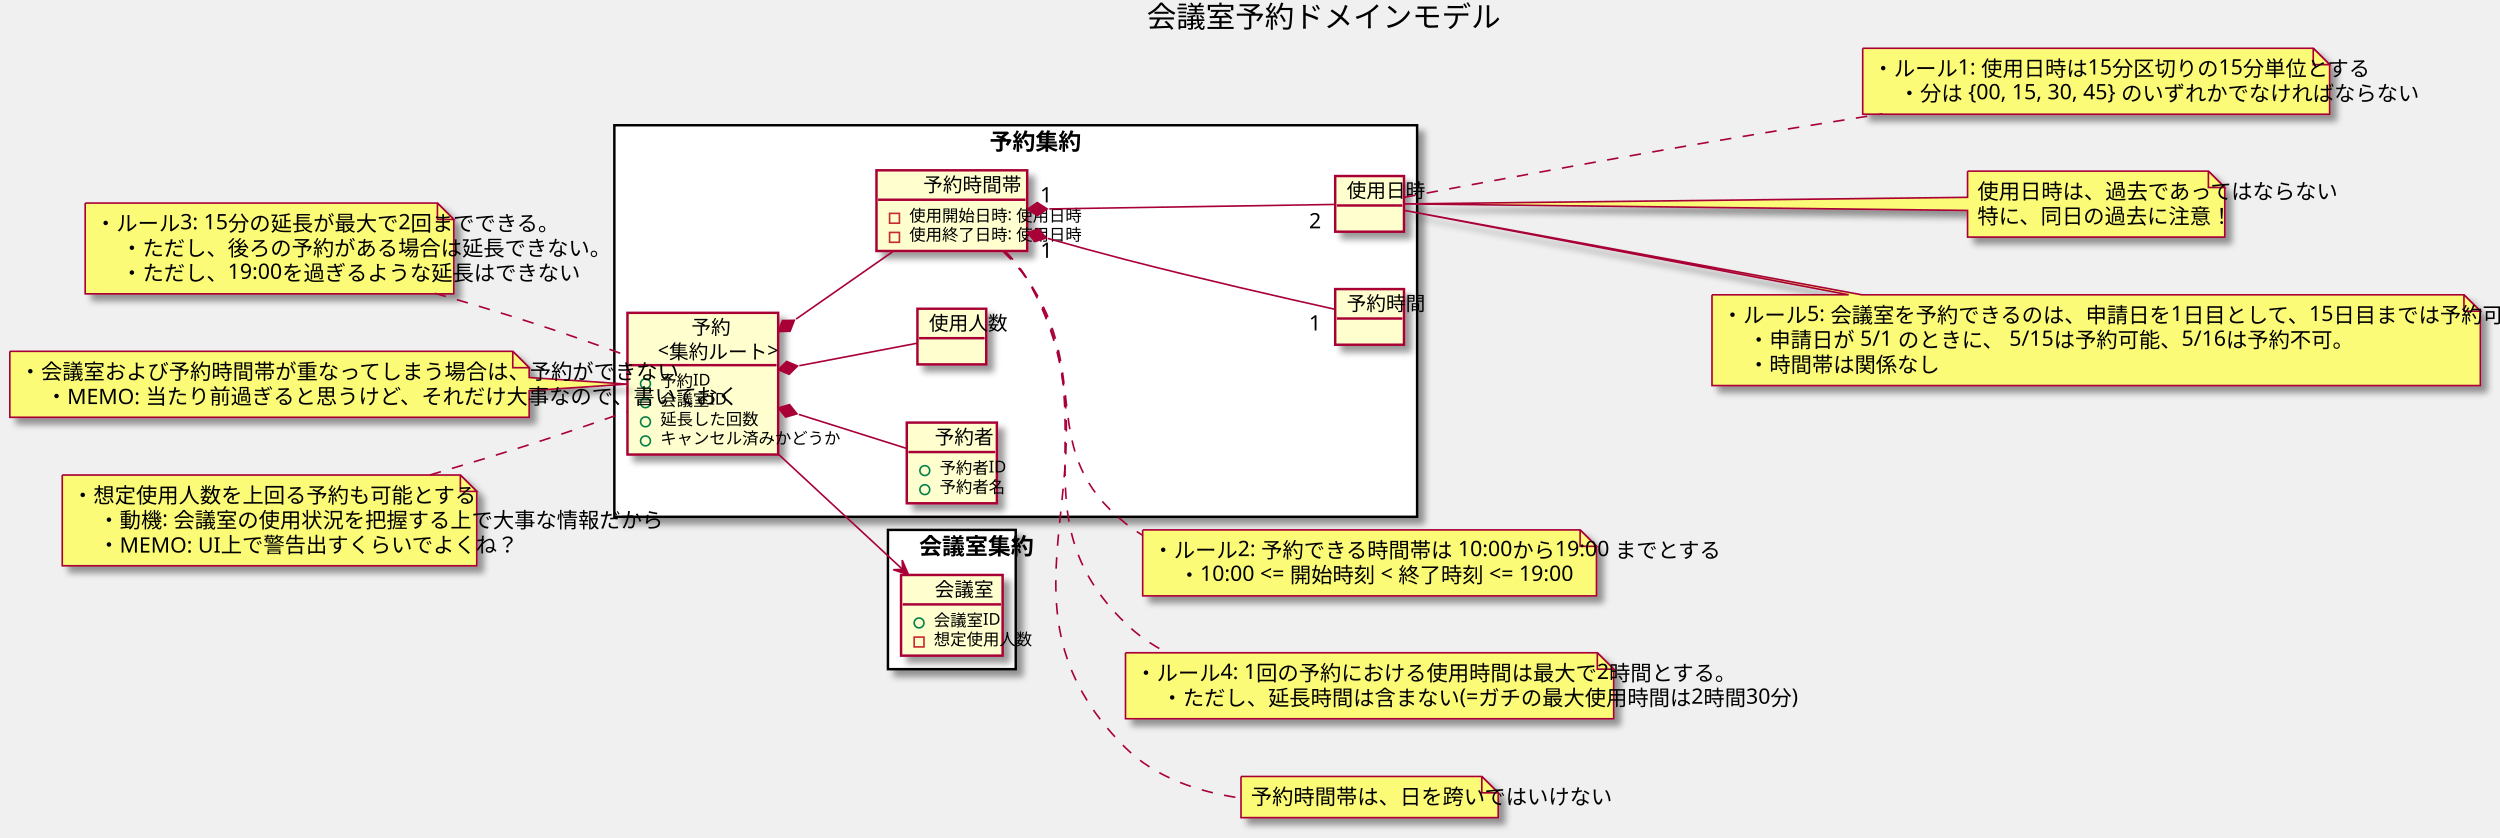
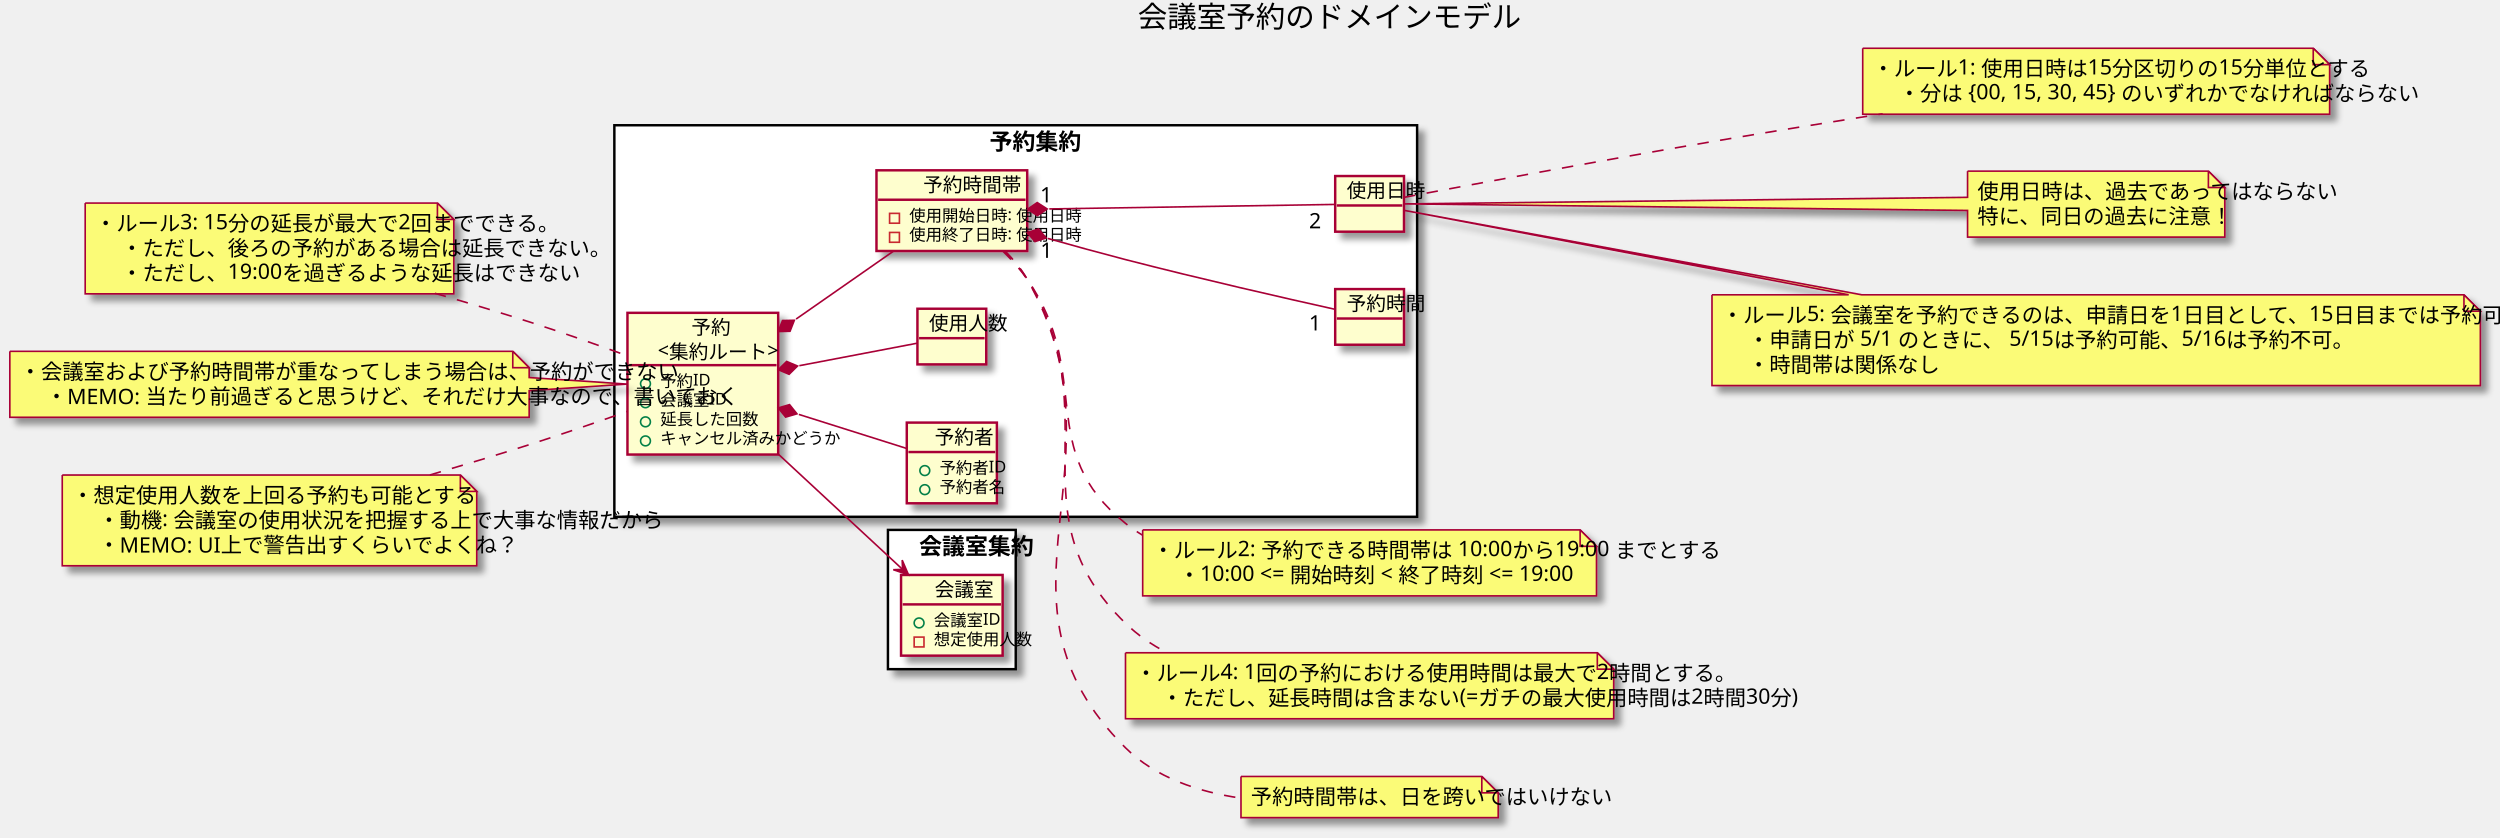
<svg xmlns="http://www.w3.org/2000/svg" contentScriptType="application/ecmascript" contentStyleType="text/css" height="511px" preserveAspectRatio="none" style="width:1526px;height:511px;" version="1.1" viewBox="0 0 1526 511" width="1526px" zoomAndPan="magnify">
  <defs>
-     <filter height="300%" id="f1kozjpkpzmzqp" width="300%" x="-1" y="-1">
+     <filter height="300%" id="ffsr97g3p9l5z" width="300%" x="-1" y="-1">
      <feGaussianBlur result="blurOut" stdDeviation="2.0" />
      <feColorMatrix in="blurOut" result="blurOut2" type="matrix" values="0 0 0 0 0 0 0 0 0 0 0 0 0 0 0 0 0 0 .4 0" />
      <feOffset dx="4.0" dy="4.0" in="blurOut2" result="blurOut3" />
      <feBlend in="SourceGraphic" in2="blurOut3" mode="normal" />
    </filter>
  </defs>
  <g>
-     <text fill="#000000" font-family="sans-serif" font-size="18" lengthAdjust="spacingAndGlyphs" textLength="132" x="700" y="16.708">会議室予約ドメインモデル</text>
-     <rect fill="#FFFFFF" filter="url(#f1kozjpkpzmzqp)" height="239" style="stroke: #000000; stroke-width: 1.5;" width="490" x="375" y="76.453" />
+     <text fill="#000000" font-family="sans-serif" font-size="18" lengthAdjust="spacingAndGlyphs" textLength="143" x="694.5" y="16.708">会議室予約のドメインモデル</text>
+     <rect fill="#FFFFFF" filter="url(#ffsr97g3p9l5z)" height="239" style="stroke: #000000; stroke-width: 1.5;" width="490" x="375" y="76.453" />
    <text fill="#000000" font-family="sans-serif" font-size="14" font-weight="bold" lengthAdjust="spacingAndGlyphs" textLength="32" x="604" y="91.448">予約集約</text>
-     <rect fill="#FFFFFF" filter="url(#f1kozjpkpzmzqp)" height="85" style="stroke: #000000; stroke-width: 1.5;" width="78" x="542" y="323.453" />
+     <rect fill="#FFFFFF" filter="url(#ffsr97g3p9l5z)" height="85" style="stroke: #000000; stroke-width: 1.5;" width="78" x="542" y="323.453" />
    <text fill="#000000" font-family="sans-serif" font-size="14" font-weight="bold" lengthAdjust="spacingAndGlyphs" textLength="40" x="561" y="338.448">会議室集約</text>
-     <rect fill="#FEFECE" filter="url(#f1kozjpkpzmzqp)" height="86.5" style="stroke: #A80036; stroke-width: 1.5;" width="92" x="383" y="190.953" />
+     <rect fill="#FEFECE" filter="url(#ffsr97g3p9l5z)" height="86.5" style="stroke: #A80036; stroke-width: 1.5;" width="92" x="383" y="190.953" />
    <text fill="#000000" font-family="sans-serif" font-size="12" lengthAdjust="spacingAndGlyphs" textLength="14" x="422" y="204.092">予約</text>
    <text fill="#000000" font-family="sans-serif" font-size="12" lengthAdjust="spacingAndGlyphs" textLength="55" x="401.5" y="218.06">&lt;集約ルート&gt;</text>
    <line style="stroke: #A80036; stroke-width: 1.5;" x1="384" x2="474" y1="222.891" y2="222.891" />
    <ellipse cx="394" cy="234.211" fill="none" rx="3" ry="3" style="stroke: #038048; stroke-width: 1.0;" />
    <text fill="#000000" font-family="sans-serif" font-size="10" lengthAdjust="spacingAndGlyphs" textLength="23" x="403" y="236.173">予約ID</text>
    <ellipse cx="394" cy="245.852" fill="none" rx="3" ry="3" style="stroke: #038048; stroke-width: 1.0;" />
    <text fill="#000000" font-family="sans-serif" font-size="10" lengthAdjust="spacingAndGlyphs" textLength="29" x="403" y="247.814">会議室ID</text>
    <ellipse cx="394" cy="257.492" fill="none" rx="3" ry="3" style="stroke: #038048; stroke-width: 1.0;" />
    <text fill="#000000" font-family="sans-serif" font-size="10" lengthAdjust="spacingAndGlyphs" textLength="36" x="403" y="259.454">延長した回数</text>
    <ellipse cx="394" cy="269.133" fill="none" rx="3" ry="3" style="stroke: #038048; stroke-width: 1.0;" />
    <text fill="#000000" font-family="sans-serif" font-size="10" lengthAdjust="spacingAndGlyphs" textLength="66" x="403" y="271.095">キャンセル済みかどうか</text>
-     <rect fill="#FEFECE" filter="url(#f1kozjpkpzmzqp)" height="49.25" style="stroke: #A80036; stroke-width: 1.5;" width="55" x="553.5" y="257.953" />
+     <rect fill="#FEFECE" filter="url(#ffsr97g3p9l5z)" height="49.25" style="stroke: #A80036; stroke-width: 1.5;" width="55" x="553.5" y="257.953" />
    <text fill="#000000" font-family="sans-serif" font-size="12" lengthAdjust="spacingAndGlyphs" textLength="21" x="570.5" y="271.092">予約者</text>
    <line style="stroke: #A80036; stroke-width: 1.5;" x1="554.5" x2="607.5" y1="275.922" y2="275.922" />
    <ellipse cx="564.5" cy="287.242" fill="none" rx="3" ry="3" style="stroke: #038048; stroke-width: 1.0;" />
    <text fill="#000000" font-family="sans-serif" font-size="10" lengthAdjust="spacingAndGlyphs" textLength="29" x="573.5" y="289.204">予約者ID</text>
    <ellipse cx="564.5" cy="298.883" fill="none" rx="3" ry="3" style="stroke: #038048; stroke-width: 1.0;" />
    <text fill="#000000" font-family="sans-serif" font-size="10" lengthAdjust="spacingAndGlyphs" textLength="24" x="573.5" y="300.845">予約者名</text>
-     <rect fill="#FEFECE" filter="url(#f1kozjpkpzmzqp)" height="33.969" style="stroke: #A80036; stroke-width: 1.5;" width="42" x="560" y="188.453" />
+     <rect fill="#FEFECE" filter="url(#ffsr97g3p9l5z)" height="33.969" style="stroke: #A80036; stroke-width: 1.5;" width="42" x="560" y="188.453" />
    <text fill="#000000" font-family="sans-serif" font-size="12" lengthAdjust="spacingAndGlyphs" textLength="28" x="567" y="201.592">使用人数</text>
    <line style="stroke: #A80036; stroke-width: 1.5;" x1="561" x2="601" y1="206.422" y2="206.422" />
-     <rect fill="#FEFECE" filter="url(#f1kozjpkpzmzqp)" height="49.25" style="stroke: #A80036; stroke-width: 1.5;" width="92" x="535" y="103.953" />
+     <rect fill="#FEFECE" filter="url(#ffsr97g3p9l5z)" height="49.25" style="stroke: #A80036; stroke-width: 1.5;" width="92" x="535" y="103.953" />
    <text fill="#000000" font-family="sans-serif" font-size="12" lengthAdjust="spacingAndGlyphs" textLength="35" x="563.5" y="117.092">予約時間帯</text>
    <line style="stroke: #A80036; stroke-width: 1.5;" x1="536" x2="626" y1="121.922" y2="121.922" />
    <rect fill="none" height="6" style="stroke: #C82930; stroke-width: 1.0;" width="6" x="543" y="130.242" />
    <text fill="#000000" font-family="sans-serif" font-size="10" lengthAdjust="spacingAndGlyphs" textLength="66" x="555" y="135.204">使用開始日時: 使用日時</text>
    <rect fill="none" height="6" style="stroke: #C82930; stroke-width: 1.0;" width="6" x="543" y="141.883" />
    <text fill="#000000" font-family="sans-serif" font-size="10" lengthAdjust="spacingAndGlyphs" textLength="66" x="555" y="146.845">使用終了日時: 使用日時</text>
-     <rect fill="#FEFECE" filter="url(#f1kozjpkpzmzqp)" height="33.969" style="stroke: #A80036; stroke-width: 1.5;" width="42" x="815" y="176.453" />
+     <rect fill="#FEFECE" filter="url(#ffsr97g3p9l5z)" height="33.969" style="stroke: #A80036; stroke-width: 1.5;" width="42" x="815" y="176.453" />
    <text fill="#000000" font-family="sans-serif" font-size="12" lengthAdjust="spacingAndGlyphs" textLength="28" x="822" y="189.592">予約時間</text>
    <line style="stroke: #A80036; stroke-width: 1.5;" x1="816" x2="856" y1="194.422" y2="194.422" />
-     <rect fill="#FEFECE" filter="url(#f1kozjpkpzmzqp)" height="33.969" style="stroke: #A80036; stroke-width: 1.5;" width="42" x="815" y="107.453" />
+     <rect fill="#FEFECE" filter="url(#ffsr97g3p9l5z)" height="33.969" style="stroke: #A80036; stroke-width: 1.5;" width="42" x="815" y="107.453" />
    <text fill="#000000" font-family="sans-serif" font-size="12" lengthAdjust="spacingAndGlyphs" textLength="28" x="822" y="120.592">使用日時</text>
    <line style="stroke: #A80036; stroke-width: 1.5;" x1="816" x2="856" y1="125.422" y2="125.422" />
-     <rect fill="#FEFECE" filter="url(#f1kozjpkpzmzqp)" height="49.25" style="stroke: #A80036; stroke-width: 1.5;" width="62" x="550" y="350.953" />
+     <rect fill="#FEFECE" filter="url(#ffsr97g3p9l5z)" height="49.25" style="stroke: #A80036; stroke-width: 1.5;" width="62" x="550" y="350.953" />
    <text fill="#000000" font-family="sans-serif" font-size="12" lengthAdjust="spacingAndGlyphs" textLength="21" x="570.5" y="364.092">会議室</text>
    <line style="stroke: #A80036; stroke-width: 1.5;" x1="551" x2="611" y1="368.922" y2="368.922" />
    <ellipse cx="561" cy="380.242" fill="none" rx="3" ry="3" style="stroke: #038048; stroke-width: 1.0;" />
    <text fill="#000000" font-family="sans-serif" font-size="10" lengthAdjust="spacingAndGlyphs" textLength="29" x="570" y="382.204">会議室ID</text>
    <rect fill="none" height="6" style="stroke: #C82930; stroke-width: 1.0;" width="6" x="558" y="388.883" />
    <text fill="#000000" font-family="sans-serif" font-size="10" lengthAdjust="spacingAndGlyphs" textLength="36" x="570" y="393.845">想定使用人数</text>
-     <path d="M52,123.953 L52,179.352 L277,179.352 L277,133.953 L267,123.953 L52,123.953 " fill="#FBFB77" filter="url(#f1kozjpkpzmzqp)" style="stroke: #A80036; stroke-width: 1.0;" />
+     <path d="M52,123.953 L52,179.352 L277,179.352 L277,133.953 L267,123.953 L52,123.953 " fill="#FBFB77" filter="url(#ffsr97g3p9l5z)" style="stroke: #A80036; stroke-width: 1.0;" />
    <path d="M267,123.953 L267,133.953 L277,133.953 L267,123.953 " fill="#FBFB77" style="stroke: #A80036; stroke-width: 1.0;" />
    <text fill="#000000" font-family="sans-serif" font-size="13" lengthAdjust="spacingAndGlyphs" textLength="192" x="58" y="141.02">・ルール3: 15分の延長が最大で2回までできる。</text>
    <text fill="#000000" font-family="sans-serif" font-size="13" lengthAdjust="spacingAndGlyphs" textLength="184" x="74" y="156.153">・ただし、後ろの予約がある場合は延長できない。</text>
    <text fill="#000000" font-family="sans-serif" font-size="13" lengthAdjust="spacingAndGlyphs" textLength="188" x="74" y="171.286">・ただし、19:00を過ぎるような延長はできない</text>
-     <path d="M6,214.453 L6,254.719 A0,0 0 0 0 6,254.719 L323,254.719 A0,0 0 0 0 323,254.719 L323,238.453 L382.762,234.453 L323,230.453 L323,224.453 L313,214.453 L6,214.453 A0,0 0 0 0 6,214.453 " fill="#FBFB77" filter="url(#f1kozjpkpzmzqp)" style="stroke: #A80036; stroke-width: 1.0;" />
+     <path d="M6,214.453 L6,254.719 A0,0 0 0 0 6,254.719 L323,254.719 A0,0 0 0 0 323,254.719 L323,238.453 L382.762,234.453 L323,230.453 L323,224.453 L313,214.453 L6,214.453 A0,0 0 0 0 6,214.453 " fill="#FBFB77" filter="url(#ffsr97g3p9l5z)" style="stroke: #A80036; stroke-width: 1.0;" />
    <path d="M313,214.453 L313,224.453 L323,224.453 L313,214.453 " fill="#FBFB77" style="stroke: #A80036; stroke-width: 1.0;" />
    <text fill="#000000" font-family="sans-serif" font-size="13" lengthAdjust="spacingAndGlyphs" textLength="248" x="12" y="231.52">・会議室および予約時間帯が重なってしまう場合は、予約ができない</text>
    <text fill="#000000" font-family="sans-serif" font-size="13" lengthAdjust="spacingAndGlyphs" textLength="280" x="28" y="246.653">・MEMO: 当たり前過ぎると思うけど、それだけ大事なので、書いておく</text>
-     <path d="M38,289.953 L38,345.352 L291,345.352 L291,299.953 L281,289.953 L38,289.953 " fill="#FBFB77" filter="url(#f1kozjpkpzmzqp)" style="stroke: #A80036; stroke-width: 1.0;" />
+     <path d="M38,289.953 L38,345.352 L291,345.352 L291,299.953 L281,289.953 L38,289.953 " fill="#FBFB77" filter="url(#ffsr97g3p9l5z)" style="stroke: #A80036; stroke-width: 1.0;" />
    <path d="M281,289.953 L281,299.953 L291,299.953 L281,289.953 " fill="#FBFB77" style="stroke: #A80036; stroke-width: 1.0;" />
    <text fill="#000000" font-family="sans-serif" font-size="13" lengthAdjust="spacingAndGlyphs" textLength="152" x="44" y="307.02">・想定使用人数を上回る予約も可能とする</text>
    <text fill="#000000" font-family="sans-serif" font-size="13" lengthAdjust="spacingAndGlyphs" textLength="216" x="60" y="322.153">・動機: 会議室の使用状況を把握する上で大事な情報だから</text>
    <text fill="#000000" font-family="sans-serif" font-size="13" lengthAdjust="spacingAndGlyphs" textLength="181" x="60" y="337.286">・MEMO: UI上で警告出すくらいでよくね？</text>
-     <path d="M697.5,323.453 L697.5,363.719 L974.5,363.719 L974.5,333.453 L964.5,323.453 L697.5,323.453 " fill="#FBFB77" filter="url(#f1kozjpkpzmzqp)" style="stroke: #A80036; stroke-width: 1.0;" />
+     <path d="M697.5,323.453 L697.5,363.719 L974.5,363.719 L974.5,333.453 L964.5,323.453 L697.5,323.453 " fill="#FBFB77" filter="url(#ffsr97g3p9l5z)" style="stroke: #A80036; stroke-width: 1.0;" />
    <path d="M964.5,323.453 L964.5,333.453 L974.5,333.453 L964.5,323.453 " fill="#FBFB77" style="stroke: #A80036; stroke-width: 1.0;" />
    <text fill="#000000" font-family="sans-serif" font-size="13" lengthAdjust="spacingAndGlyphs" textLength="256" x="703.5" y="340.52">・ルール2: 予約できる時間帯は 10:00から19:00 までとする</text>
    <text fill="#000000" font-family="sans-serif" font-size="13" lengthAdjust="spacingAndGlyphs" textLength="223" x="719.5" y="355.653">・10:00 &lt;= 開始時刻 &lt; 終了時刻 &lt;= 19:00</text>
-     <path d="M687,398.453 L687,438.719 L985,438.719 L985,408.453 L975,398.453 L687,398.453 " fill="#FBFB77" filter="url(#f1kozjpkpzmzqp)" style="stroke: #A80036; stroke-width: 1.0;" />
+     <path d="M687,398.453 L687,438.719 L985,438.719 L985,408.453 L975,398.453 L687,398.453 " fill="#FBFB77" filter="url(#ffsr97g3p9l5z)" style="stroke: #A80036; stroke-width: 1.0;" />
    <path d="M975,398.453 L975,408.453 L985,408.453 L975,398.453 " fill="#FBFB77" style="stroke: #A80036; stroke-width: 1.0;" />
    <text fill="#000000" font-family="sans-serif" font-size="13" lengthAdjust="spacingAndGlyphs" textLength="240" x="693" y="415.52">・ルール4: 1回の予約における使用時間は最大で2時間とする。</text>
    <text fill="#000000" font-family="sans-serif" font-size="13" lengthAdjust="spacingAndGlyphs" textLength="261" x="709" y="430.653">・ただし、延長時間は含まない(=ガチの最大使用時間は2時間30分)</text>
-     <path d="M757.5,473.953 L757.5,499.086 L914.5,499.086 L914.5,483.953 L904.5,473.953 L757.5,473.953 " fill="#FBFB77" filter="url(#f1kozjpkpzmzqp)" style="stroke: #A80036; stroke-width: 1.0;" />
+     <path d="M757.5,473.953 L757.5,499.086 L914.5,499.086 L914.5,483.953 L904.5,473.953 L757.5,473.953 " fill="#FBFB77" filter="url(#ffsr97g3p9l5z)" style="stroke: #A80036; stroke-width: 1.0;" />
    <path d="M904.5,473.953 L904.5,483.953 L914.5,483.953 L904.5,473.953 " fill="#FBFB77" style="stroke: #A80036; stroke-width: 1.0;" />
    <text fill="#000000" font-family="sans-serif" font-size="13" lengthAdjust="spacingAndGlyphs" textLength="136" x="763.5" y="491.02">予約時間帯は、日を跨いではいけない</text>
-     <path d="M1137,29.453 L1137,69.719 L1422,69.719 L1422,39.453 L1412,29.453 L1137,29.453 " fill="#FBFB77" filter="url(#f1kozjpkpzmzqp)" style="stroke: #A80036; stroke-width: 1.0;" />
+     <path d="M1137,29.453 L1137,69.719 L1422,69.719 L1422,39.453 L1412,29.453 L1137,29.453 " fill="#FBFB77" filter="url(#ffsr97g3p9l5z)" style="stroke: #A80036; stroke-width: 1.0;" />
    <path d="M1412,29.453 L1412,39.453 L1422,39.453 L1412,29.453 " fill="#FBFB77" style="stroke: #A80036; stroke-width: 1.0;" />
    <text fill="#000000" font-family="sans-serif" font-size="13" lengthAdjust="spacingAndGlyphs" textLength="208" x="1143" y="46.52">・ルール1: 使用日時は15分区切りの15分単位とする</text>
    <text fill="#000000" font-family="sans-serif" font-size="13" lengthAdjust="spacingAndGlyphs" textLength="248" x="1159" y="61.653">・分は {00, 15, 30, 45} のいずれかでなければならない</text>
-     <path d="M1201,104.453 L1201,120.453 L857.093,124.453 L1201,128.453 L1201,144.719 A0,0 0 0 0 1201,144.719 L1358,144.719 A0,0 0 0 0 1358,144.719 L1358,114.453 L1348,104.453 L1201,104.453 A0,0 0 0 0 1201,104.453 " fill="#FBFB77" filter="url(#f1kozjpkpzmzqp)" style="stroke: #A80036; stroke-width: 1.0;" />
+     <path d="M1201,104.453 L1201,120.453 L857.093,124.453 L1201,128.453 L1201,144.719 A0,0 0 0 0 1201,144.719 L1358,144.719 A0,0 0 0 0 1358,144.719 L1358,114.453 L1348,104.453 L1201,104.453 A0,0 0 0 0 1201,104.453 " fill="#FBFB77" filter="url(#ffsr97g3p9l5z)" style="stroke: #A80036; stroke-width: 1.0;" />
    <path d="M1348,104.453 L1348,114.453 L1358,114.453 L1348,104.453 " fill="#FBFB77" style="stroke: #A80036; stroke-width: 1.0;" />
    <text fill="#000000" font-family="sans-serif" font-size="13" lengthAdjust="spacingAndGlyphs" textLength="136" x="1207" y="121.52">使用日時は、過去であってはならない</text>
    <text fill="#000000" font-family="sans-serif" font-size="13" lengthAdjust="spacingAndGlyphs" textLength="96" x="1207" y="136.653">特に、同日の過去に注意！</text>
-     <path d="M1045,179.953 L1045,235.352 A0,0 0 0 0 1045,235.352 L1514,235.352 A0,0 0 0 0 1514,235.352 L1514,189.953 L1504,179.953 L1136.428,179.953 L857.093,128.4 L1128.428,179.953 L1045,179.953 A0,0 0 0 0 1045,179.953 " fill="#FBFB77" filter="url(#f1kozjpkpzmzqp)" style="stroke: #A80036; stroke-width: 1.0;" />
+     <path d="M1045,179.953 L1045,235.352 A0,0 0 0 0 1045,235.352 L1514,235.352 A0,0 0 0 0 1514,235.352 L1514,189.953 L1504,179.953 L1136.428,179.953 L857.093,128.4 L1128.428,179.953 L1045,179.953 A0,0 0 0 0 1045,179.953 " fill="#FBFB77" filter="url(#ffsr97g3p9l5z)" style="stroke: #A80036; stroke-width: 1.0;" />
    <path d="M1504,179.953 L1504,189.953 L1514,189.953 L1504,179.953 " fill="#FBFB77" style="stroke: #A80036; stroke-width: 1.0;" />
    <text fill="#000000" font-family="sans-serif" font-size="13" lengthAdjust="spacingAndGlyphs" textLength="448" x="1051" y="197.02">・ルール5: 会議室を予約できるのは、申請日を1日目として、15日目までは予約可能とする。土日や祝日は考慮しない。</text>
    <text fill="#000000" font-family="sans-serif" font-size="13" lengthAdjust="spacingAndGlyphs" textLength="264" x="1067" y="212.153">・申請日が 5/1 のときに、 5/15は予約可能、5/16は予約不可。</text>
    <text fill="#000000" font-family="sans-serif" font-size="13" lengthAdjust="spacingAndGlyphs" textLength="72" x="1067" y="227.286">・時間帯は関係なし</text>
    <path d="M475.017,277.14 C499.632,299.974 529.244,327.443 550.903,347.534 " fill="none" id="c1-会議室" style="stroke: #A80036; stroke-width: 1.0;" />
    <polygon fill="#A80036" points="554.579,350.944,550.701,341.891,550.913,347.544,545.261,347.756,554.579,350.944" style="stroke: #A80036; stroke-width: 1.0;" />
    <path d="M487.63,252.968 C510.192,260.093 534.912,267.899 553.245,273.688 " fill="none" id="c1-予約者" style="stroke: #A80036; stroke-width: 1.0;" />
    <polygon fill="#A80036" points="475.017,248.985,479.534,254.606,486.461,252.599,481.943,246.977,475.017,248.985" style="stroke: #A80036; stroke-width: 1.0;" />
    <path d="M487.915,223.213 C513.162,218.396 541.062,213.073 559.671,209.522 " fill="none" id="c1-使用人数" style="stroke: #A80036; stroke-width: 1.0;" />
    <polygon fill="#A80036" points="475.017,225.673,481.661,228.478,486.805,223.424,480.161,220.62,475.017,225.673" style="stroke: #A80036; stroke-width: 1.0;" />
    <path d="M485.94,194.745 C506.021,180.741 528,165.414 545.761,153.028 " fill="none" id="c1-予約時間帯" style="stroke: #A80036; stroke-width: 1.0;" />
    <polygon fill="#A80036" points="475.017,202.362,482.227,202.211,484.86,195.498,477.651,195.649,475.017,202.362" style="stroke: #A80036; stroke-width: 1.0;" />
    <path d="M640.484,127.52 C696.469,126.642 777.19,125.376 814.987,124.783 " fill="none" id="予約時間帯-使用日時" style="stroke: #A80036; stroke-width: 1.0;" />
    <polygon fill="#A80036" points="627.179,127.729,633.241,131.634,639.177,127.54,633.115,123.635,627.179,127.729" style="stroke: #A80036; stroke-width: 1.0;" />
    <text fill="#000000" font-family="sans-serif" font-size="13" lengthAdjust="spacingAndGlyphs" textLength="8" x="634.862" y="123.527">1</text>
    <text fill="#000000" font-family="sans-serif" font-size="13" lengthAdjust="spacingAndGlyphs" textLength="8" x="799.014" y="139.371">2</text>
    <path d="M639.63,145.556 C655.006,149.901 671.595,154.466 687,158.453 C732.275,170.171 785.723,182.32 814.706,188.768 " fill="none" id="予約時間帯-予約時間" style="stroke: #A80036; stroke-width: 1.0;" />
    <polygon fill="#A80036" points="627.053,141.975,631.728,147.465,638.594,145.261,633.919,139.771,627.053,141.975" style="stroke: #A80036; stroke-width: 1.0;" />
    <text fill="#000000" font-family="sans-serif" font-size="13" lengthAdjust="spacingAndGlyphs" textLength="8" x="635.03" y="157.383">1</text>
    <text fill="#000000" font-family="sans-serif" font-size="13" lengthAdjust="spacingAndGlyphs" textLength="8" x="798.96" y="201.723">1</text>
    <path d="M265.425,179.001 C284.613,184.551 304.478,190.511 323,196.453 C342.732,202.783 364.297,210.386 382.794,217.123 " fill="none" id="GMN17-c1" style="stroke: #A80036; stroke-width: 1.0; stroke-dasharray: 7.0,7.0;" />
    <path d="M262.404,289.926 C282.506,284.026 303.485,277.686 323,271.453 C342.682,265.167 364.238,257.743 382.742,251.201 " fill="none" id="GMN23-c1" style="stroke: #A80036; stroke-width: 1.0; stroke-dasharray: 7.0,7.0;" />
    <path d="M612.203,153.364 C617.595,158.617 622.807,164.412 627,170.453 C667.711,229.097 631.214,274.906 687,319.453 C690.276,322.069 693.724,324.452 697.311,326.62 " fill="none" id="予約時間帯-GMN26" style="stroke: #A80036; stroke-width: 1.0; stroke-dasharray: 7.0,7.0;" />
    <path d="M612.722,153.023 C618.067,158.308 623.128,164.202 627,170.453 C678.113,252.974 617.388,312.804 687,380.453 C694.371,387.616 702.894,393.484 712.058,398.284 " fill="none" id="予約時間帯-GMN29" style="stroke: #A80036; stroke-width: 1.0; stroke-dasharray: 7.0,7.0;" />
    <path d="M613.556,153.275 C618.689,158.461 623.461,164.255 627,170.453 C691.399,283.241 594.791,364.988 687,456.453 C705.453,474.757 731.764,483.417 757.155,487.144 " fill="none" id="予約時間帯-GMN32" style="stroke: #A80036; stroke-width: 1.0; stroke-dasharray: 7.0,7.0;" />
    <path d="M857.034,120.461 C894.683,113.352 976.099,98.151 1045,86.453 C1078.726,80.727 1115.233,74.825 1149.173,69.462 " fill="none" id="使用日時-GMN35" style="stroke: #A80036; stroke-width: 1.0; stroke-dasharray: 7.0,7.0;" />
  </g>
</svg>
